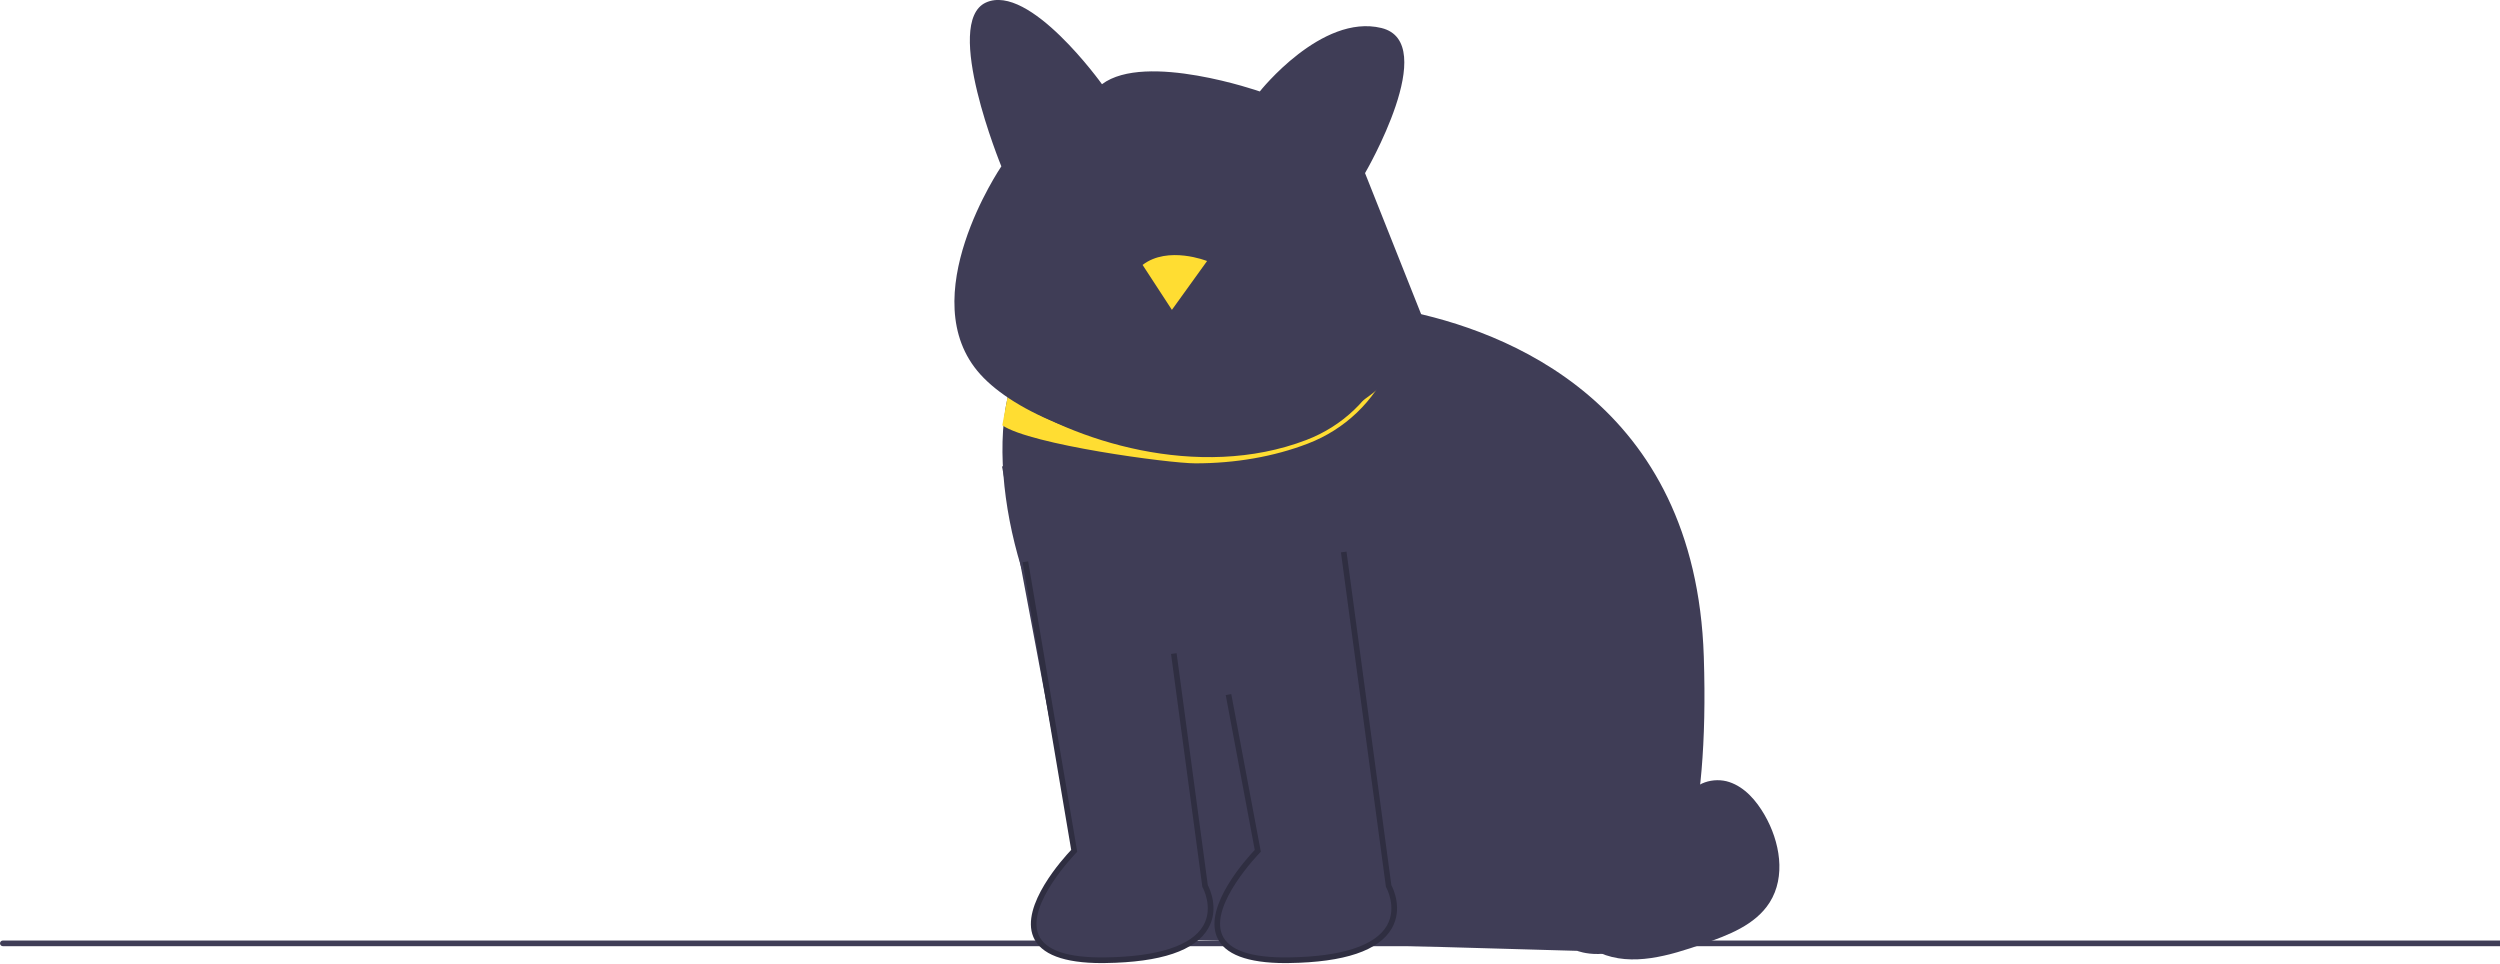
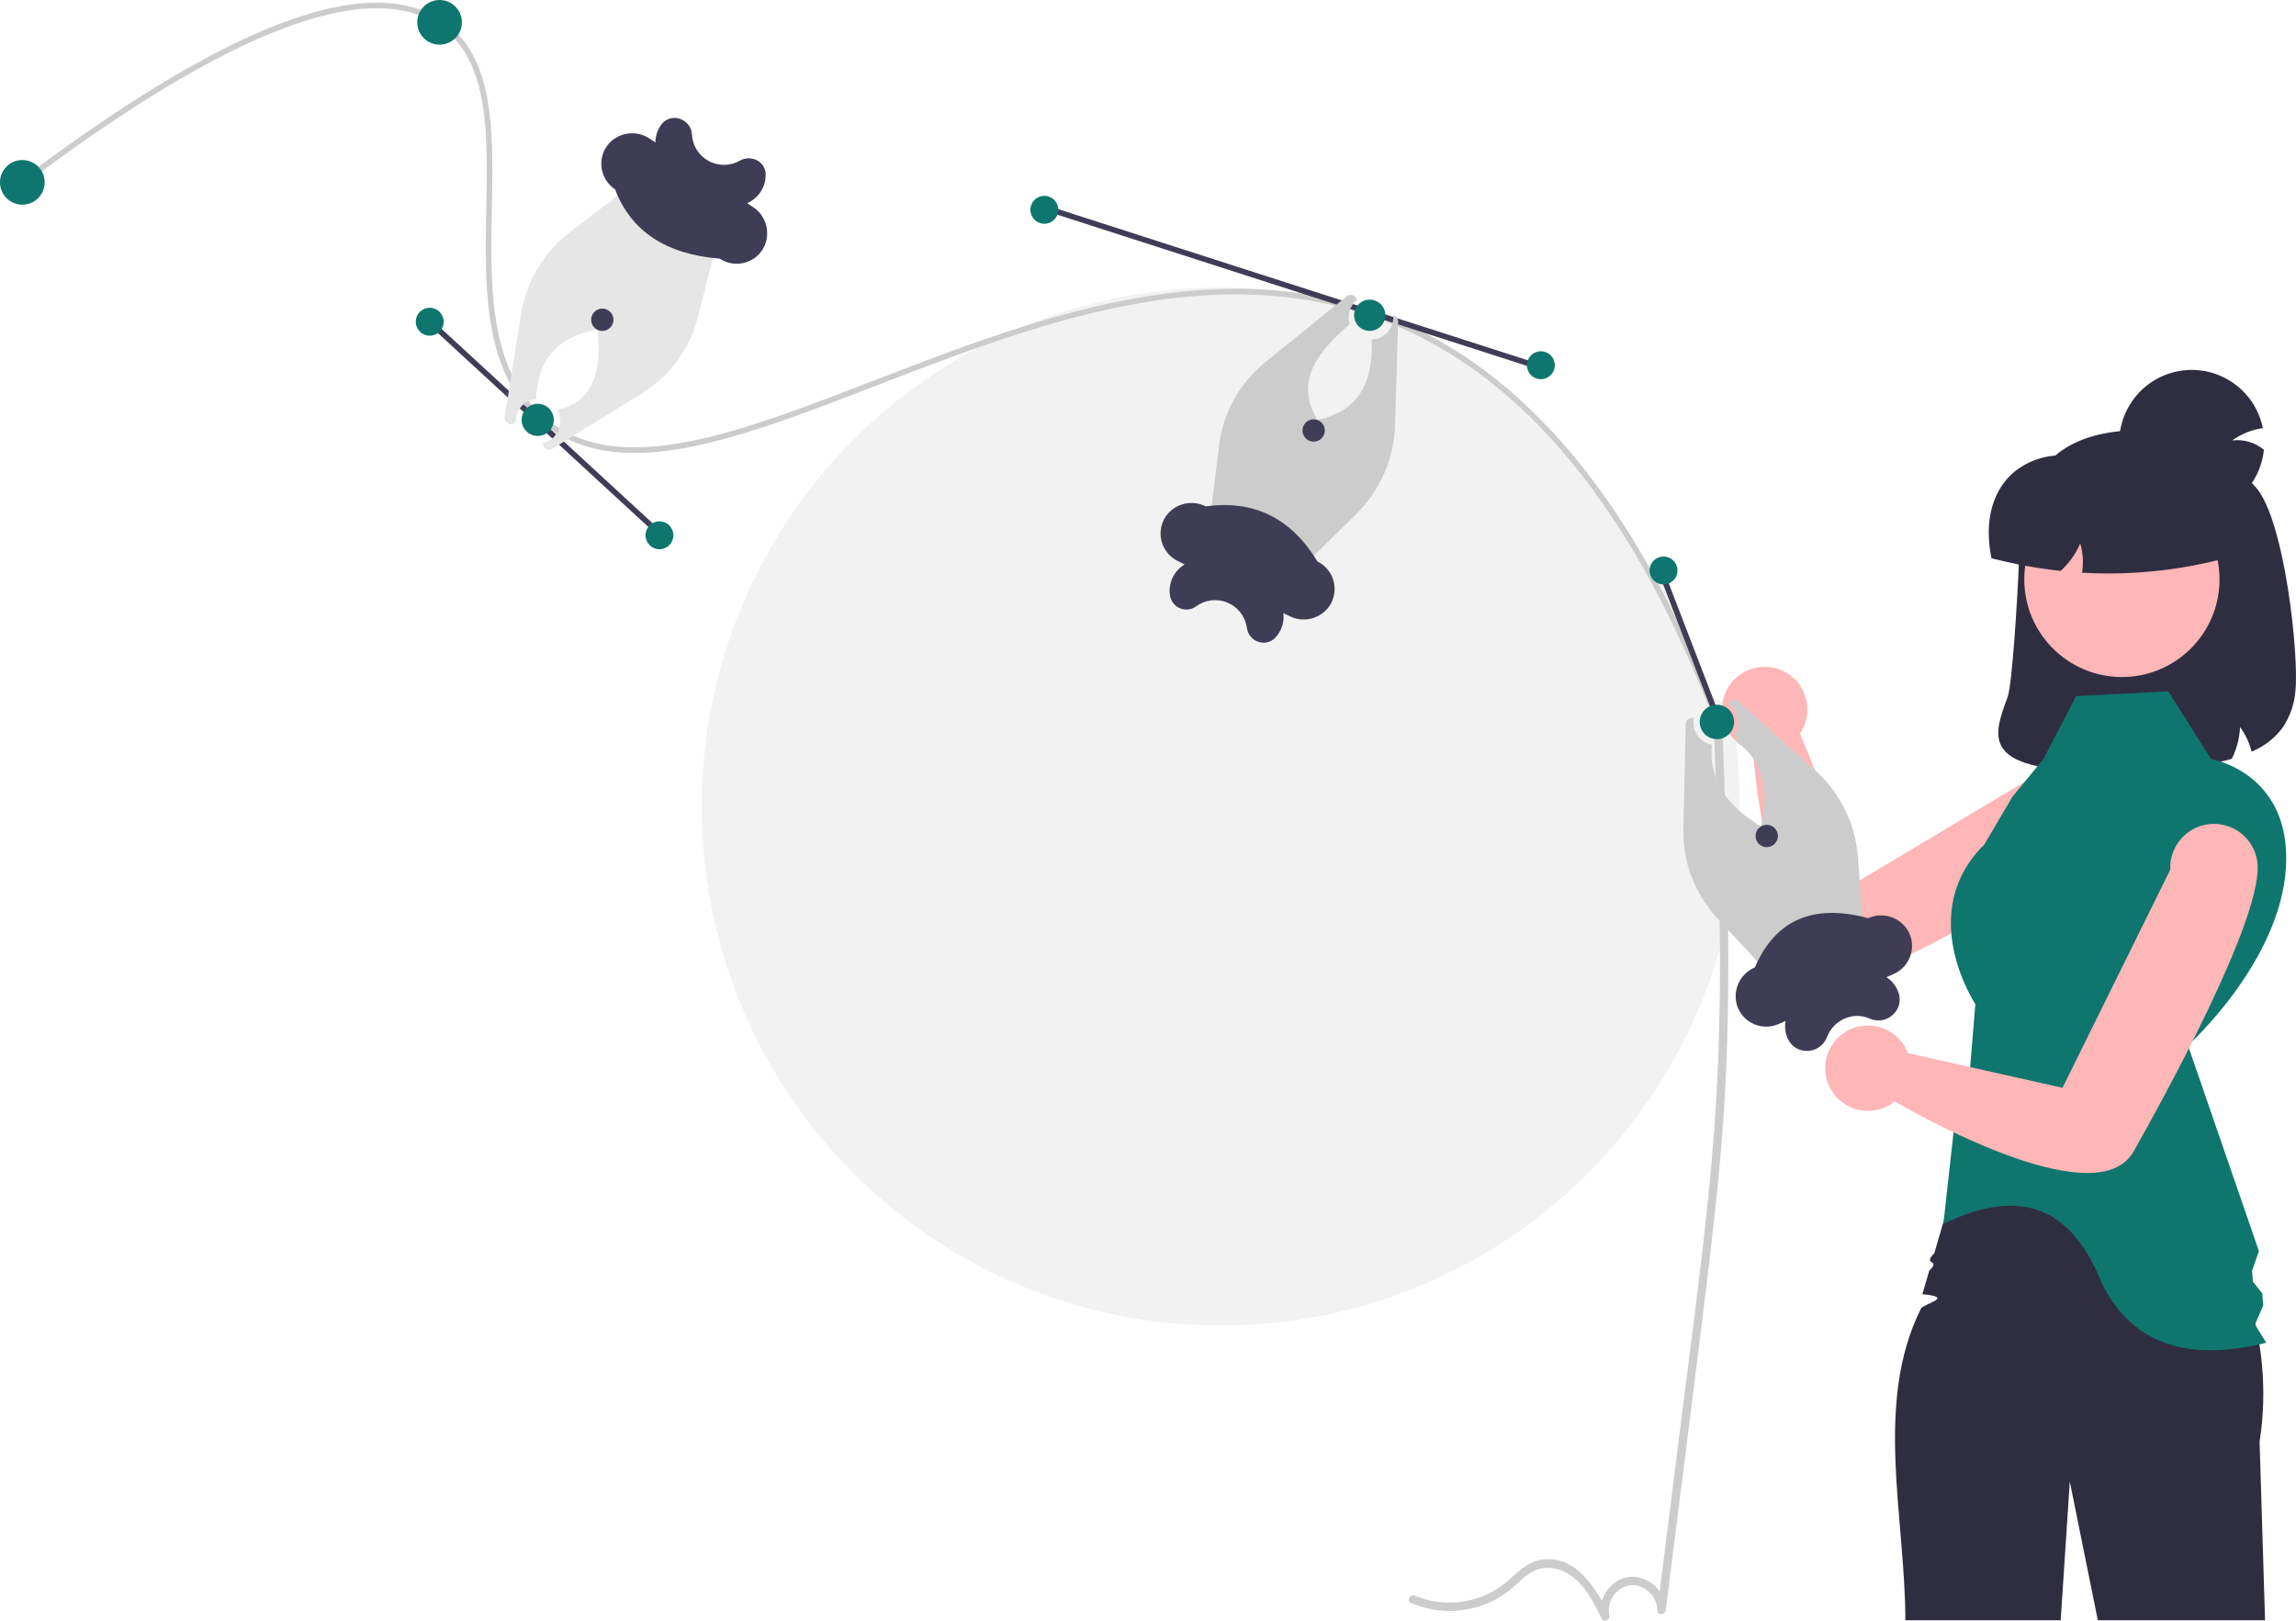
- <svg xmlns="http://www.w3.org/2000/svg" width="888" height="342.09" viewBox="0 0 888 342.09">
-   <path d="m560.17,337.74l-141.49-4.02s10.65-63.71-23.52-81.39c-23.29-12.06-43.96-68.39-38.08-106.72.08-.51.16-1.02.25-1.52,2.98-17.16,11.5-30.45,27.79-34.06,52.66-11.66,90.24-2.62,90.24-2.62,0,0,8.7.11,21.59,2.53.46.08.92.17,1.38.27,36.49,7.15,103.94,32.61,106.86,123.01,4.02,124.2-45.02,104.5-45.02,104.5Z" fill="#3f3d56" />
-   <path d="m496.95,109.95c-.24,6.48-1.71,12.92-4.39,19.04-5.56,12.69-15.7,22.38-28.54,27.29-38.46,14.72-83.34.12-106.04-15.71-.09.5-1.89,9.99-1.97,10.5,10.05,6.88,59.24,13.51,68.57,13.51,14.17,0,27.81-2.35,39.94-7,13.19-5.05,23.6-15.01,29.31-28.04,2.73-6.22,4.23-12.75,4.5-19.33-.46-.1-.92-.19-1.38-.27,0,0,0,0,0,0Z" fill="#ffdd32" />
-   <path d="m507.41,118.2l-22.55-56.71s27.07-46.4,5.8-51.55c-21.27-5.16-43.18,22.55-43.18,22.55,0,0-40.6-14.18-56.06-2.58,0,0-25.78-36.09-41.24-29-15.47,7.09,5.5,58.18,5.5,58.18,0,0-31.92,46.86-7.43,73.92,24.49,27.07,116.64,48.98,159.17-14.82h0Z" fill="#3f3d56" />
-   <path d="m1,336.08h887v-2H1c-.55,0-1,.45-1,1h0c0,.55.45,1,1,1Z" fill="#3f3d56" />
-   <path d="m555.78,303.8c7.68,3.42,15.7,6.9,24.1,6.57s17.23-5.74,18.54-14.04c.68-4.29-.66-8.88.98-12.9,2.21-5.4,9.33-7.49,14.86-5.64,5.54,1.85,9.6,6.63,12.52,11.68,5.46,9.46,7.64,21.88,1.79,31.1-5.07,7.99-14.69,11.61-23.63,14.71-11.92,4.13-25.22,8.22-36.77,3.15-11.61-5.1-17.94-19.83-13.64-31.76" fill="#3f3d56" />
-   <path d="m428.74,92.71s-13.88-5.55-22.89,1.39l10.41,15.96s12.49-17.34,12.49-17.34Z" fill="#ffdd32" />
-   <path d="m355.89,165.55l25.67,136.68s-38.85,39.55,11.1,38.85c49.95-.69,35.38-26.36,35.38-26.36l-15.96-118.64" fill="#3f3d56" />
-   <path d="m391.4,342.09c-13.53,0-21.71-3.1-24.33-9.23-4.77-11.16,10.76-28.17,13.42-30.97l-17.26-102.18,1.97-.33,17.43,103.18-.36.36c-.18.18-17.94,18.45-13.36,29.15,2.35,5.5,10.32,8.19,23.74,8,18.65-.26,30.67-4.17,34.77-11.3,3.69-6.42-.21-13.5-.25-13.57l-.09-.17-.03-.19-11.1-82.56,1.98-.27,11.08,82.38c.66,1.25,4.11,8.46.16,15.36-4.53,7.9-16.81,12.05-36.49,12.32-.43,0-.85,0-1.27,0Z" fill="#2f2e41" />
-   <path d="m421.1,165.55l25.67,136.68s-38.85,39.55,11.1,38.85c49.95-.69,35.38-26.36,35.38-26.36l-15.96-118.64" fill="#3f3d56" />
-   <path d="m456.61,342.09c-13.53,0-21.71-3.1-24.33-9.23-4.77-11.14,10.73-28.13,13.41-30.96l-10.31-55,1.97-.37,10.5,56.02-.37.37c-.18.18-17.94,18.45-13.36,29.15,2.35,5.5,10.33,8.2,23.74,8,18.66-.26,30.69-4.17,34.78-11.32,3.69-6.44-.22-13.48-.26-13.55l-.1-.17-15.98-118.83,1.98-.27,15.93,118.46c.66,1.25,4.11,8.46.16,15.36-4.53,7.9-16.81,12.05-36.49,12.32-.43,0-.85,0-1.27,0Z" fill="#2f2e41" />
+ <svg xmlns="http://www.w3.org/2000/svg" data-name="Layer 1" width="822.842" height="580.81" viewBox="0 0 822.842 580.81">
+   <path d="M812.055,448.637a186.535,186.535,0,0,1-5.05,43.22c-19.49,81.88-93.11,142.78-180.95,142.78-102.72,0-186-83.28-186-186A185.977,185.977,0,0,1,539.365,284.037c.01,0,.02-.01.03-.01q7.56-4.006,15.54-7.3a187.031,187.031,0,0,1,93.06-12.81c2.71.32,5.41.7,8.08,1.13q6.525,1.065,12.88,2.57,1.605.36,3.18.78c.21.05.41.11.62.16s.41.1.61.16h.01c.4.1.8.2,1.2.31.98.27,1.96.54,2.94.83q4.545,1.291,8.99,2.83c.47.16.93.32,1.4.48.24.09.47.17.71.26.25.08.49.17.74.26a184.001,184.001,0,0,1,19.5,8.35l-9.75-3.14c31.19,15.99,58.19,44.22,80.72,84.33a5.006,5.006,0,0,1,9.17-1.84,4.745,4.745,0,0,1,.35.67,5,5,0,0,1-2.6,6.58.498.498,0,0,1-.11.04l16.02,41.65a7.742,7.742,0,0,1,3.34.63,14.713,14.713,0,0,1,1.37-3.99c.32,1.38.62,2.77.91,4.17.1.52.21,1.03.3,1.55v.01q.825,4.125,1.44,8.33c.04.23.07.45.11.68v.01c.16,1.1.31,2.21.45,3.32q1.11,8.805,1.39,17.86C812.025,444.807,812.055,446.717,812.055,448.637Z" transform="translate(-188.5791 -159.5948)" fill="#f2f2f2" />
+   <path d="M802.769,419.308c1.622,41.519,3.247,83.105,1.373,124.645-1.86,41.252-7.729,82.209-12.871,123.143l-8.737,69.559h3c.009-6.879-6.55-12.933-13.471-11.869-6.617,1.018-11.09,8.089-9.631,14.504l2.742-1.156c-4.559-9.196-11.579-21.084-23.677-19.643-5.686.677-9.349,4.965-13.498,8.423a31.786,31.786,0,0,1-32.268,4.542c-1.753-.762-3.282,1.822-1.514,2.59a35.124,35.124,0,0,0,29.502-.801,32.89,32.89,0,0,0,6.401-4.21c2.078-1.732,3.946-3.735,6.166-5.293,4.828-3.39,10.497-2.736,15.246.489,5.329,3.619,8.278,9.82,11.052,15.416.782,1.577,3.105.442,2.742-1.156a9.216,9.216,0,0,1,7.117-10.746c5.163-.875,10.099,3.844,10.092,8.909-.003,1.986,2.766,1.859,3,0,5.184-41.273,10.559-82.527,15.506-123.829,2.439-20.363,4.576-40.771,5.718-61.253,1.157-20.743,1.385-41.528,1.125-62.299-.293-23.333-1.203-46.652-2.114-69.967-.075-1.924-3.076-1.934-3,0Z" transform="translate(-188.5791 -159.5948)" fill="#ccc" />
+   <path d="M942.955,458.867a549.218,549.218,0,0,1-55.05,35.2c-5.2,2.86-10.3,5.49-15.1,7.72-7.44,3.46-14.17,5.97-19.43,6.9l-.01.01c-.77.14-1.52.24-2.23.31-6.53.63-11.88-3.29-16.24-9.73-6.08-8.96-10.25-22.8-13.06-36.08-.561-2.62-1.061-5.21-1.51-7.74-2.1-11.69-3.15-22.03-3.58-26.91a15.159,15.159,0,0,1-5.42-2.85v-.01a9.05,9.05,0,0,1-.75-.65,14.623,14.623,0,0,1-1.51-1.64,15.116,15.116,0,0,1-3.35-9.53,15.238,15.238,0,0,1,1.65-6.9v-.01a15.293,15.293,0,1,1,26.28,15.52l5.39,13.16.01.01,15.979,38.98v.01l.17.41,59.03-35.29L922.465,434.827l1.59-.95A15.671,15.671,0,0,1,945.445,436.007h.01a15.717,15.717,0,0,1-2.5,22.86Z" transform="translate(-188.5791 -159.5948)" fill="#ffb6b6" />
+   <path d="M805.935,420.327l-1.87.7q-1.935-5.19-3.94-10.21C772.385,341.327,735.265,296.267,689.595,276.627c-.69-.3-1.38-.59-2.08-.87-.93-.39-1.87-.77-2.81-1.12-1.52-.6-3.06-1.16-4.6-1.69q-3.089-1.065-6.19-1.97c-.5-.15-1.01-.3-1.51-.43-1.79-.51-3.57-.98-5.36-1.39-42.73-10.23-86.49.43-127.65,14.87-.01,0-.02.01-.03.01-12.57,4.41-24.91,9.18-36.89,13.81-44.3,17.12-83.25,32.17-110.4,19.16-1.04-.49-2.06-1.03-3.06-1.61-1.08-.63-2.15-1.31-3.19-2.03-.13-.09-.26-.18-.38-.28-1.12-.8-2.22-1.66-3.29-2.58a45.649,45.649,0,0,1-4.47-4.42c-.27-.3-.54-.6-.8-.91-.05-.07-.11-.14-.16-.2a47.987,47.987,0,0,1-5.36-7.98c-9.38-17.4-8.94-40.4-8.51-62.8.46-24.24.91-47.29-11.35-60.7a30.456,30.456,0,0,0-5.94-5.06,33.041,33.041,0,0,0-6.99-3.48c-26.37-9.56-71.71,9.25-135.04,56.05-2.1,1.55-4.21,3.13-6.35,4.74l-1.21-1.6c2.14-1.61,4.26-3.2,6.36-4.75,29.95-22.12,56.12-38.16,77.9-47.75,24.9-10.97,44.77-13.81,59.23-8.49a35.115,35.115,0,0,1,7.2,3.6,33.53,33.53,0,0,1,6.16,5.18c12.96,13.92,12.5,37.5,12.03,62.29-.4,21.07-.82,42.68,7.05,59.37a47.314,47.314,0,0,0,6.62,10.41c.16.19.33.38.49.57a45.248,45.248,0,0,0,4.45,4.42c.93.81,1.89,1.56,2.87,2.27a39.833,39.833,0,0,0,3.55,2.31,41.251,41.251,0,0,0,4.24,2.16c26.39,11.64,64.44-3.07,107.63-19.76,17.12-6.62,34.94-13.5,53.18-19.25,30.31-9.56,61.78-15.99,93.06-12.81,2.5.24,5.01.56,7.51.95,4.51.68,9.01,1.57,13.5,2.7,1.05.26,2.09.54,3.13.83.41.1.81.22,1.22.34.4.11.81.22,1.21.34,2.06.61,4.13,1.27,6.19,1.98,1.75.61,3.5,1.25,5.23,1.92.63.25,1.27.5,1.91.77.57.23,1.15.47,1.72.71,3.2,1.36,6.37,2.83,9.49,4.44,31.19,15.99,58.19,44.22,80.72,84.33,1,1.78,2,3.59,2.98,5.43q3.465,6.435,6.77,13.26,6.555,13.47,12.51,28.44,1.364,3.39,2.68,6.87C805.155,418.257,805.545,419.287,805.935,420.327Z" transform="translate(-188.5791 -159.5948)" fill="#ccc" />
+   <circle cx="8.002" cy="65.351" r="8" fill="#0e766e" />
+   <circle cx="157.535" cy="8.002" r="8" fill="#0e766e" />
+   <rect x="383.404" y="256.559" width="2" height="113.719" transform="matrix(0.67755, -0.73548, 0.73548, 0.67755, -295.1392, 224.1903)" fill="#3f3d56" />
+   <circle cx="154.006" cy="115.299" r="5" fill="#0e766e" />
+   <path d="M425.005,218.257,411.525,228.517l-18.45,14.05a46.373,46.373,0,0,0-17.8,29.79l-3.37,21.24-.54,3.4-.42,2.66-.37,2.38L369.465,309.007a2.294,2.294,0,0,0,3.931,1.947,7.971,7.971,0,0,1,7.344-8.335c.525-15.642,9.013-22.634,21.875-24.873l.13-.15-.09.18c2.057,17.201-3.125,26.098-13.92,28.56l-.27.554c.087.167.176.333.252.509a7.987,7.987,0,0,1-5.603,10.995,2.294,2.294,0,0,0,.07.622,2.317,2.317,0,0,0,3.44,1.36l2.31-1.43,1.77-1.09,1.37-.85,2.05-1.27,24.47-15.13a45.248,45.248,0,0,0,20.13-27.44l5.8-22.81,4.18-16.42Z" transform="translate(-188.5791 -159.5948)" fill="#e6e6e6" />
+   <circle cx="236.329" cy="191.83" r="5" fill="#0e766e" />
+   <path d="M856.175,490.027l-1.15-15.39v-.01l-.58-7.73a46.39,46.39,0,0,0-15.28-31.15l-.12-.1-.01-.01-27.44-24.73a2.261,2.261,0,0,0-2.76-.25,2.186,2.186,0,0,0-.561.48,2.211,2.211,0,0,0-.416.764,7.981,7.981,0,0,1,2.584,10.65l.882,3.136v.01c9.155,6.836,11.387,17.131,8.41,30.03l.06.2-.1-.17c-11.761-6.995-18.794-16.207-17.6-29.279a7.985,7.985,0,0,1-6.42-9.532,2.19,2.19,0,0,0-.651-.099,2.06,2.06,0,0,0-.6.08,2.255,2.255,0,0,0-1.71,2.17l-.84,37.58a45.218,45.218,0,0,0,12.03,31.83l3.1,3.35,12.87,13.94L831.365,518.247l22-9.55.01-.01,4.06-1.76Z" transform="translate(-188.5791 -159.5948)" fill="#ccc" />
+   <circle cx="192.713" cy="150.47" r="5.763" fill="#0e766e" />
+   <circle cx="215.849" cy="114.593" r="4" fill="#3f3d56" />
+   <polygon points="616.666 257.452 616.186 257.632 614.796 258.172 612.056 251.052 601.016 222.362 600.996 222.322 596.056 209.462 596.046 209.462 594.466 205.342 596.336 204.622 598.056 209.082 614.076 250.732 616.666 257.452" fill="#3f3d56" />
+   <path d="M786.745,368.637a.498.498,0,0,1-.11.04,5.035,5.035,0,0,1-2,.38h-.01a5.129,5.129,0,0,1-1.82-.4,5.005,5.005,0,0,1-2.63-2.61,4.942,4.942,0,0,1-.35-2.82,5.006,5.006,0,0,1,9.17-1.84,4.745,4.745,0,0,1,.35.67A5,5,0,0,1,786.745,368.637Z" transform="translate(-188.5791 -159.5948)" fill="#0e766e" />
+   <path d="M809.506,420.848a.287.287,0,0,1-.039.085v.008a5.806,5.806,0,0,1-.817,1.295,6.138,6.138,0,0,1-2.305,1.743,6.2,6.2,0,0,1-3.161.478v-.008a6.154,6.154,0,0,1-4.95-3.67,6.067,6.067,0,0,1-.409-3.593,6.141,6.141,0,0,1,3.601-4.518c.108-.046.224-.093.331-.131.131-.046.262-.093.393-.131a6.421,6.421,0,0,1,1.118-.224,4.287,4.287,0,0,1,.439-.023,5.97,5.97,0,0,1,2.575.486,6.241,6.241,0,0,1,1.403.817v.008a5.173,5.173,0,0,1,.586.509v.008a6.275,6.275,0,0,1,1.272,1.881A6.12,6.12,0,0,1,809.506,420.848Z" transform="translate(-188.5791 -159.5948)" fill="#0e766e" />
+   <circle cx="633.161" cy="299.6" r="4" fill="#3f3d56" />
+   <polygon points="552.916 130.852 552.306 132.752 547.216 131.112 520.276 122.442 510.526 119.302 501.036 116.252 499.086 115.622 496.336 114.732 485.396 111.212 483.906 110.742 478.976 109.152 467.496 105.452 466.926 105.272 378.945 76.952 373.566 75.222 374.176 73.322 379.266 74.962 480.826 107.652 484.896 108.962 486.036 109.322 488.936 110.262 497.846 113.122 499.326 113.602 500.746 114.062 547.536 129.122 552.916 130.852" fill="#3f3d56" />
+   <path d="M689.615,274.457a2.188,2.188,0,0,0-.26-.77l-.03-.03a2.23,2.23,0,0,0-1.27-1.01.599.599,0,0,0-.18-.04h-.002a7.981,7.981,0,0,1-7.684,8.705l-.004.006c.534,14.78-4.298,25.598-19.46,28.79l-.12.17.06-.19c-8.308-14.153.343-24.53,11.627-34.32a8,8,0,0,1,2.604-8.672l-0-.008a2.286,2.286,0,0,0-.94-1.38,2.252,2.252,0,0,0-2.76.09l-1.79,1.45-.4.32-.05.05-1.4,1.13-.51.41-25.07,20.3a45.231,45.231,0,0,0-16.5,29.75L622.605,342.577l-2.07,16.82,25.49,12.56,12.08-11.89,16.52-16.27a46.377,46.377,0,0,0,13.9-31.8l1.07-35.37.02-.78.03-.94A3.187,3.187,0,0,0,689.615,274.457Z" transform="translate(-188.5791 -159.5948)" fill="#ccc" />
+   <circle cx="374.27" cy="75.188" r="5" fill="#0e766e" />
+   <circle cx="552.211" cy="130.884" r="5" fill="#0e766e" />
+   <circle cx="470.787" cy="154.274" r="4" fill="#3f3d56" />
+   <path d="M996.965,334.157c-.45-.5-.9-.98-1.36-1.46C984.295,320.807,969.515,313.757,955.715,313.757q-3.84,0-7.35.35-14.535,1.425-23.25,8.76-12.87,10.83-12.9,34.39c0,.87-.05,2.49-.13,4.64-.51,12.53-2.37,43.06-4.04,47.58-2.71,7.36-5.06,13.72-1.56,18.53,2.04,2.81,6.05,4.85,12.31,6.17,1.15.25,2.37.47,3.67.65a139.91,139.91,0,0,0,20.27,1.2c.89,0,1.78,0,2.71-.02h.01c3.21-.02,6.64-.11,10.28-.25,8.51-.33,19.18-1,28.76-3.21h.01c1.25-.28,2.48-.6,3.68-.94l.22-.06.1-.2a28.291,28.291,0,0,0,2.87-11.17,24.5,24.5,0,0,1,3.98,8.24l.15.57.54-.25a25.871,25.871,0,0,0,10.62-8.44,27.051,27.051,0,0,0,4.54-12.99C1012.575,394.687,1007.385,345.777,996.965,334.157Z" transform="translate(-188.5791 -159.5948)" fill="#2f2e41" />
+   <path d="M1000.333,740.254h-59.93l-10.05-49.69-3.26,49.69h-55.67c-.029-36.827-11.285-77.843,5.572-111.671.877-1.76,12.481-4.14.518-5.159l.69-2.35,1.09-3.76.69-2.36s2.696-2.254.879-3.019.926-3.179.926-3.179l9.715-33.363.91-3.14h69.37a101.545,101.545,0,0,1,11.01,12.16c1.13,1.44,2.31,3,3.52,4.68.84,1.19,1.71,2.44,2.58,3.75a125.997,125.997,0,0,1,17.1,37.6v.01q.915,3.435,1.62,7.03v.01c.42,2.13.79,4.29,1.08,6.5.22,1.61.41,3.24.55,4.89a112.103,112.103,0,0,1-.87,27.42Z" transform="translate(-188.5791 -159.5948)" fill="#2f2e41" />
+   <path d="M932.614,409.065l33.016-1.701,15.335,24.231s28.853,4.824,26.853,38.824-35.106,63.835-35.106,63.835l25.415,73.706L995.67,614.983l.315,3.943,3.353,4.176.345,4.319-2.971,6.833,4.04,6.543c-29.084,7.26-48.709-.128-59.125-21.781-11.938-29.795-32.044-32.636-56.583-20.845l3.668-32.917,4.531-6.076-2.531-7.924,3.805-7.622,1.984-24.211s-21.704-32.607,3.212-57.167l10-17,11.189-13.651Z" transform="translate(-188.5791 -159.5948)" fill="#0e766e" />
+   <circle cx="760.449" cy="207.644" r="34.984" fill="#ffb6b6" />
+   <path d="M972.015,323.757h-34.25a40.207,40.207,0,0,0-12.65-.89,26.552,26.552,0,0,0-14.3,5.53c-6.13,4.92-9.51,12.76-9.51,22.08a45.714,45.714,0,0,0,.92,8.87l.06.31.3.08q4.739,1.215,9.5,2.16c.76.15,1.53.3,2.3.44,4.16.77,8.32,1.38,12.45,1.82l.229.03.17-.15a28.326,28.326,0,0,0,6.87-9.71,24.425,24.425,0,0,1,.73,9.97l-.07.54.54.03q4.515.255,9.04.25a163.34,163.34,0,0,0,38.99-4.75c.84-.2,1.67-.41,2.5-.63l.38-.1V337.957A14.216,14.216,0,0,0,972.015,323.757Z" transform="translate(-188.5791 -159.5948)" fill="#2f2e41" />
+   <path d="M999.915,320.791a25.99,25.99,0,1,1-.38-7.77,24.673,24.673,0,0,0-10.99,4.42,14.92,14.92,0,0,1,11.19,3.19C999.795,320.681,999.855,320.731,999.915,320.791Z" transform="translate(-188.5791 -159.5948)" fill="#2f2e41" />
+   <path d="M452.577,254.117a10.913,10.913,0,0,1-6.045-1.831c-19.193-1.529-31.763-9.744-37.527-24.833a11.042,11.042,0,0,1-4.774-7.332,10.914,10.914,0,0,1,2.095-8.509,11.212,11.212,0,0,1,15.121-2.308l2.024,1.34a10.862,10.862,0,0,1,1.821-5.99l.144-.212a5.835,5.835,0,0,1,6.523-2.358,6.291,6.291,0,0,1,4.607,5.774,12.042,12.042,0,0,0,.188,1.523,11.493,11.493,0,0,0,16.971,7.789,6.429,6.429,0,0,1,6.274-.057,5.646,5.646,0,0,1,2.969,4.815,10.974,10.974,0,0,1-6.619,10.472l2.034,1.347a11.234,11.234,0,0,1,3.505,15.264,10.923,10.923,0,0,1-6.992,4.859A11.084,11.084,0,0,1,452.577,254.117Z" transform="translate(-188.5791 -159.5948)" fill="#3f3d56" />
+   <path d="M641.437,389.918a5.936,5.936,0,0,1-1.74-.263,6.05,6.05,0,0,1-4.257-5.058l-.019-.135a11.498,11.498,0,0,0-18.212-7.54,5.926,5.926,0,0,1-9.301-3.774,10.977,10.977,0,0,1,5.235-11.267l-2.5-1.232a11.038,11.038,0,0,1-5.662-6.668,10.915,10.915,0,0,1,1.002-8.707,11.209,11.209,0,0,1,14.708-4.199c17.385-2.414,30.666,4.311,40.042,19.732a11.039,11.039,0,0,1,5.663,6.668,10.915,10.915,0,0,1-1.003,8.706,11.21,11.21,0,0,1-14.707,4.2l-2.178-1.073a10.852,10.852,0,0,1-1.049,6.172,10.982,10.982,0,0,1-1.633,2.437A5.848,5.848,0,0,1,641.437,389.918Z" transform="translate(-188.5791 -159.5948)" fill="#3f3d56" />
+   <path d="M836.094,536.223a7.334,7.334,0,0,1-6.787-4.355l-.067-.151a10.855,10.855,0,0,1-.753-6.217l-2.557,1.111a11.001,11.001,0,0,1-14.553-5.896,11.236,11.236,0,0,1,6.104-14.422c7.163-16.539,20.293-23.108,40.623-17.652a11.217,11.217,0,0,1,14.489,4.9h0a10.913,10.913,0,0,1,.584,8.743,11.044,11.044,0,0,1-5.976,6.391l-2.556,1.11a10.858,10.858,0,0,1,4.03,4.791q.184.423.33.853a7.304,7.304,0,0,1-2.052,7.826,7.579,7.579,0,0,1-8.282,1.39,11.379,11.379,0,0,0-4.564-.974h-.057A11.725,11.725,0,0,0,843.88,530.068a11.869,11.869,0,0,0-.604,1.294,7.589,7.589,0,0,1-6.982,4.859C836.227,536.222,836.16,536.223,836.094,536.223Z" transform="translate(-188.5791 -159.5948)" fill="#3f3d56" />
+   <path d="M986.385,455.473A15.666,15.666,0,0,0,966.377,471.25l-38.638,78.185-55.437-12.448a15.297,15.297,0,1,0-4.7,17.334c13.188,7.594,72.962,40.353,85.647,17.895,10.663-18.877,45.048-81.415,44.437-102.149A15.668,15.668,0,0,0,986.385,455.473Z" transform="translate(-188.5791 -159.5948)" fill="#ffb6b6" />
+   <circle cx="490.881" cy="112.98" r="5.595" fill="#0e766e" />
</svg>
